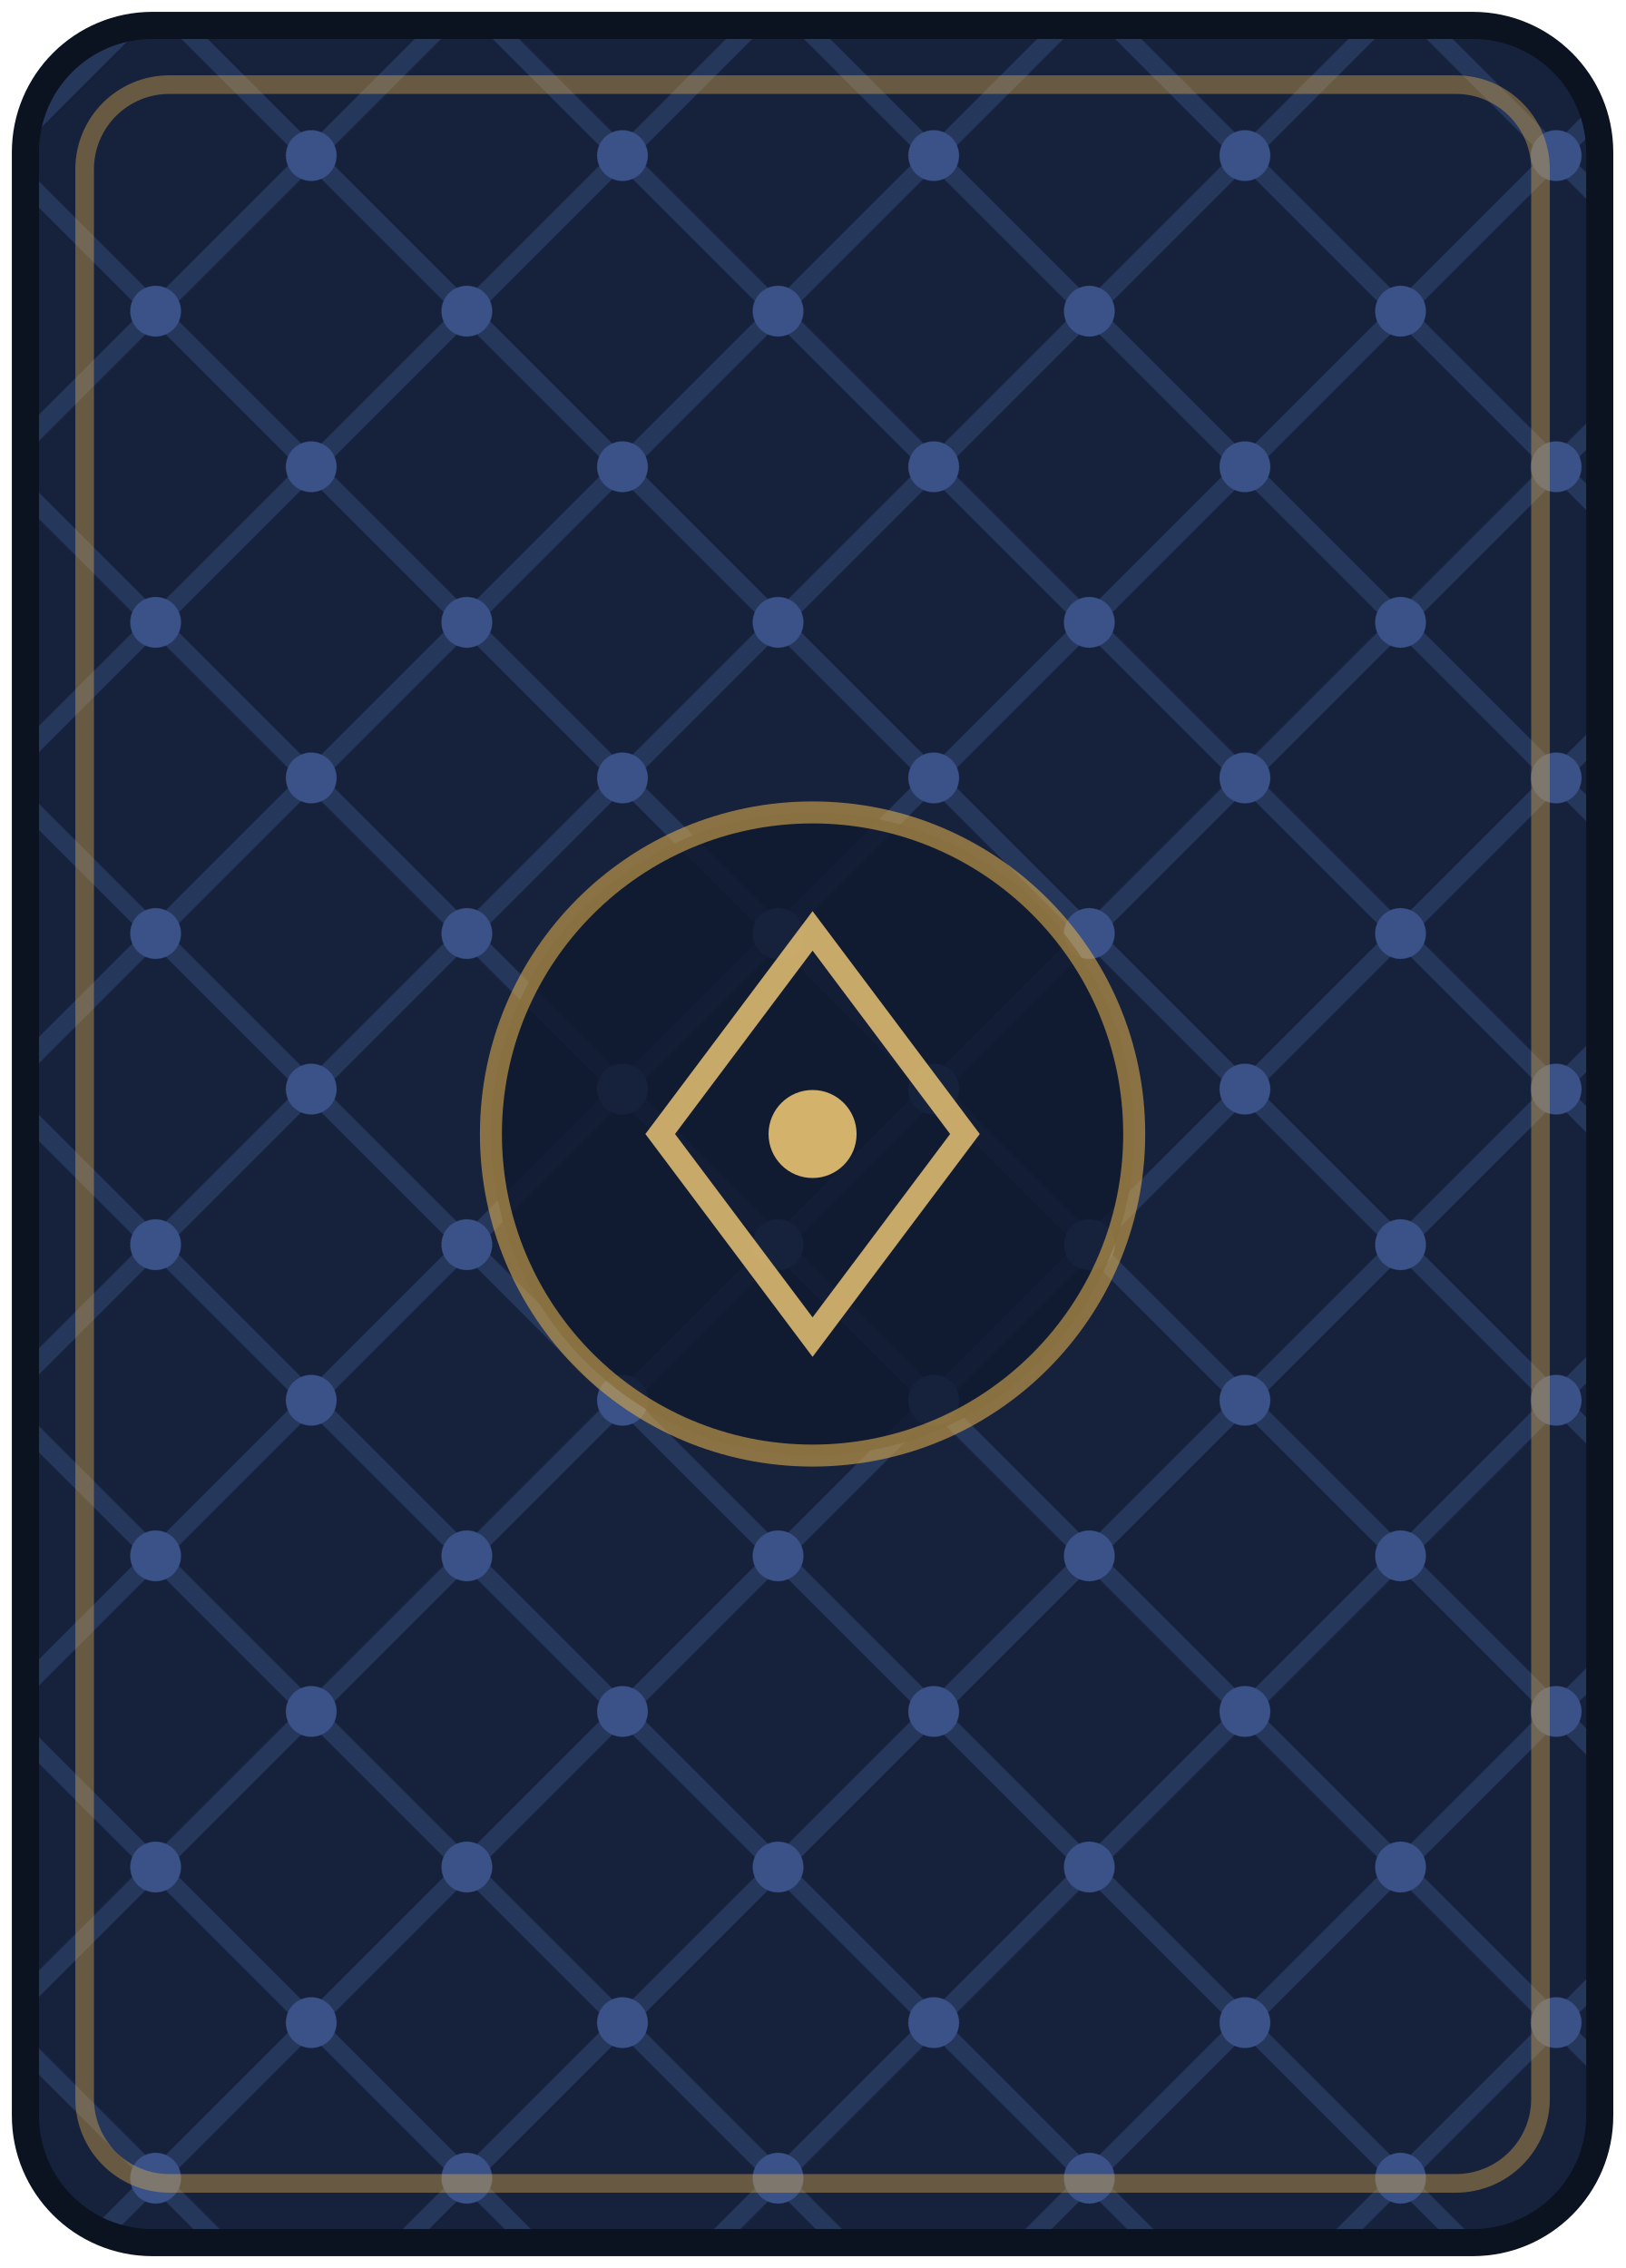
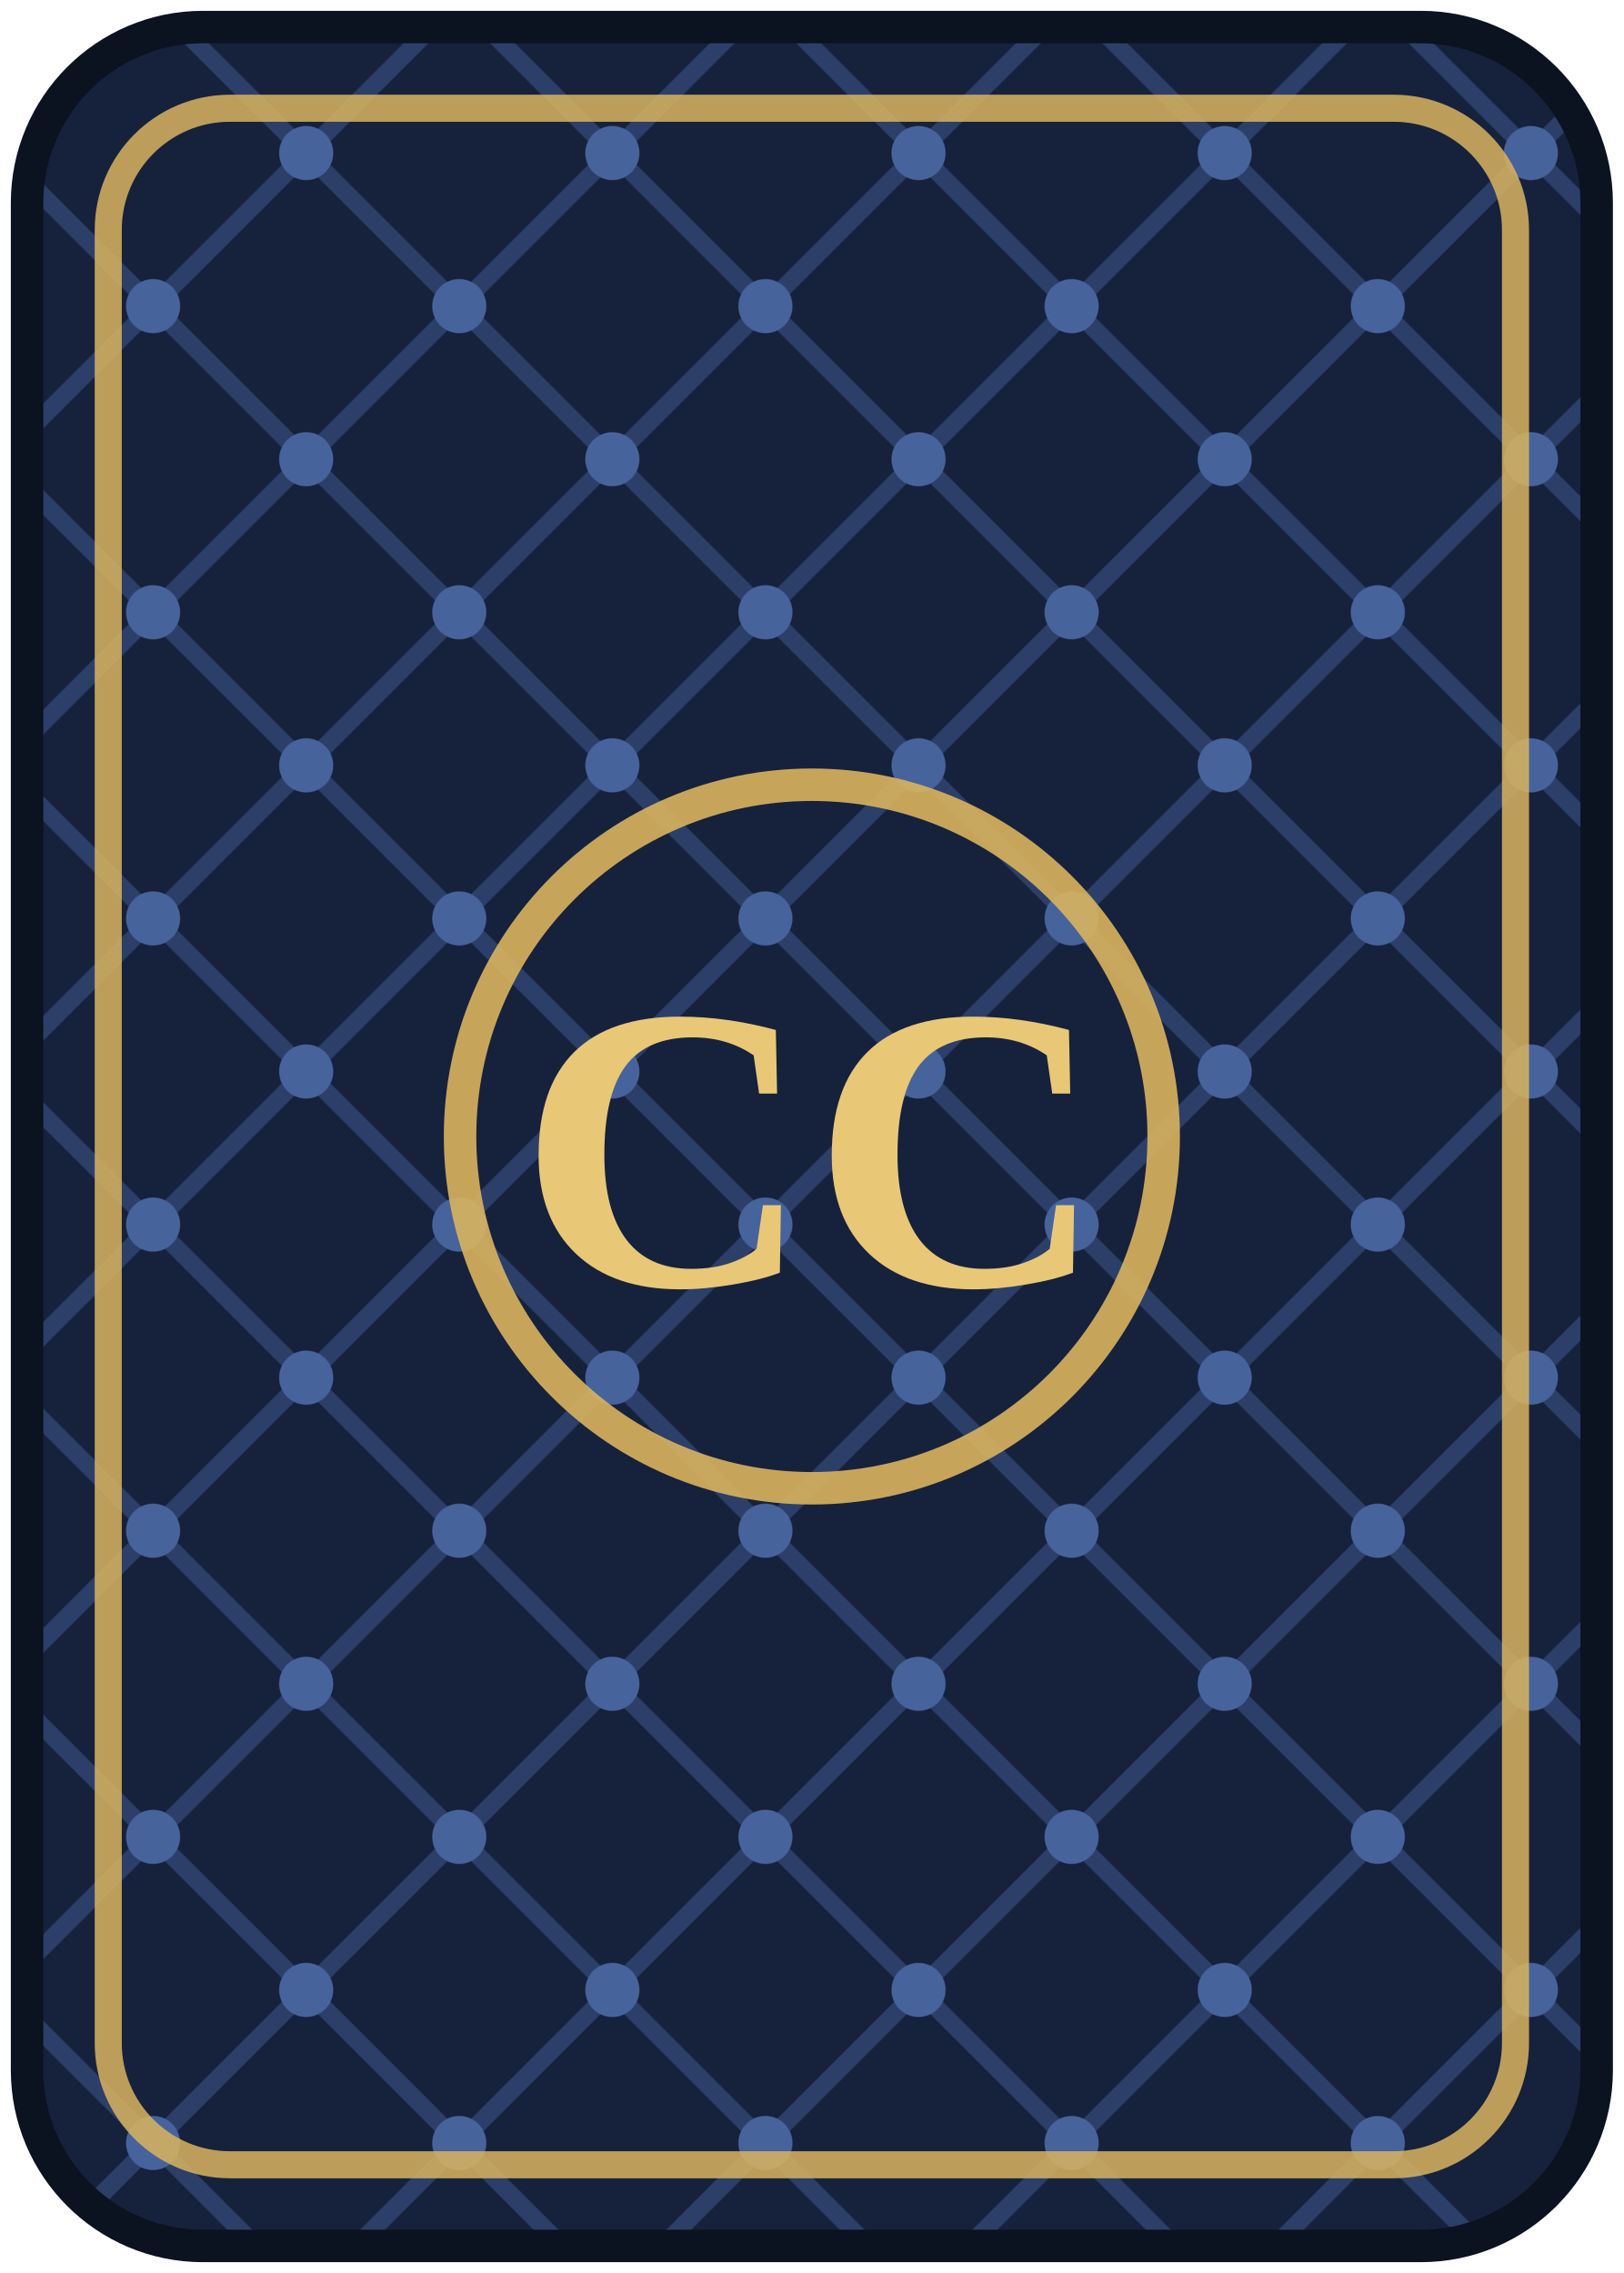
- <svg xmlns="http://www.w3.org/2000/svg" viewBox="0 0 96 134" width="96" height="134">
+ <svg xmlns="http://www.w3.org/2000/svg" viewBox="0 0 120 168" width="120" height="168">
  <defs>
-     <pattern id="lattice" width="13" height="13" patternUnits="userSpaceOnUse" patternTransform="rotate(45)">
-       <rect width="13" height="13" fill="#16213c" />
-       <path d="M0 6.5h13M6.5 0v13" stroke="#26375c" stroke-width="1.1" />
-       <circle cx="6.5" cy="6.5" r="1.5" fill="#3a5288" />
+     <pattern id="lattice" width="16" height="16" patternUnits="userSpaceOnUse" patternTransform="rotate(45)">
+       <rect width="16" height="16" fill="#16213c" />
+       <path d="M0 8h16M8 0v16" stroke="#2c3f68" stroke-width="1.3" />
+       <circle cx="8" cy="8" r="2" fill="#47639c" />
    </pattern>
  </defs>
-   <rect x="1.5" y="1.5" width="93" height="131" rx="7.5" fill="url(#lattice)" stroke="#0b1220" stroke-width="1.6" />
-   <rect x="5" y="5" width="86" height="124" rx="5" fill="none" stroke="#d9a94a" stroke-opacity="0.42" stroke-width="1.1" />
-   <circle cx="48" cy="67" r="19" fill="#101a30" fill-opacity="0.85" stroke="#d9a94a" stroke-opacity="0.6" stroke-width="1.3" />
-   <path d="M48 55l9 12-9 12-9-12Z" fill="none" stroke="#e8c273" stroke-opacity="0.85" stroke-width="1.4" />
-   <circle cx="48" cy="67" r="2.6" fill="#e8c273" fill-opacity="0.9" />
+   <rect x="2" y="2" width="116" height="164" rx="13" fill="url(#lattice)" stroke="#0b1220" stroke-width="2.4" />
+   <rect x="8" y="8" width="104" height="152" rx="9" fill="none" stroke="#d9b45f" stroke-opacity="0.85" stroke-width="2" />
+   <circle cx="60" cy="84" r="26" fill="none" stroke="#d9b45f" stroke-opacity="0.9" stroke-width="2.4" />
+   <text x="60" y="95" text-anchor="middle" font-family="Georgia,'Times New Roman',serif" font-size="30" font-weight="700" fill="#e8c877">CC</text>
</svg>
